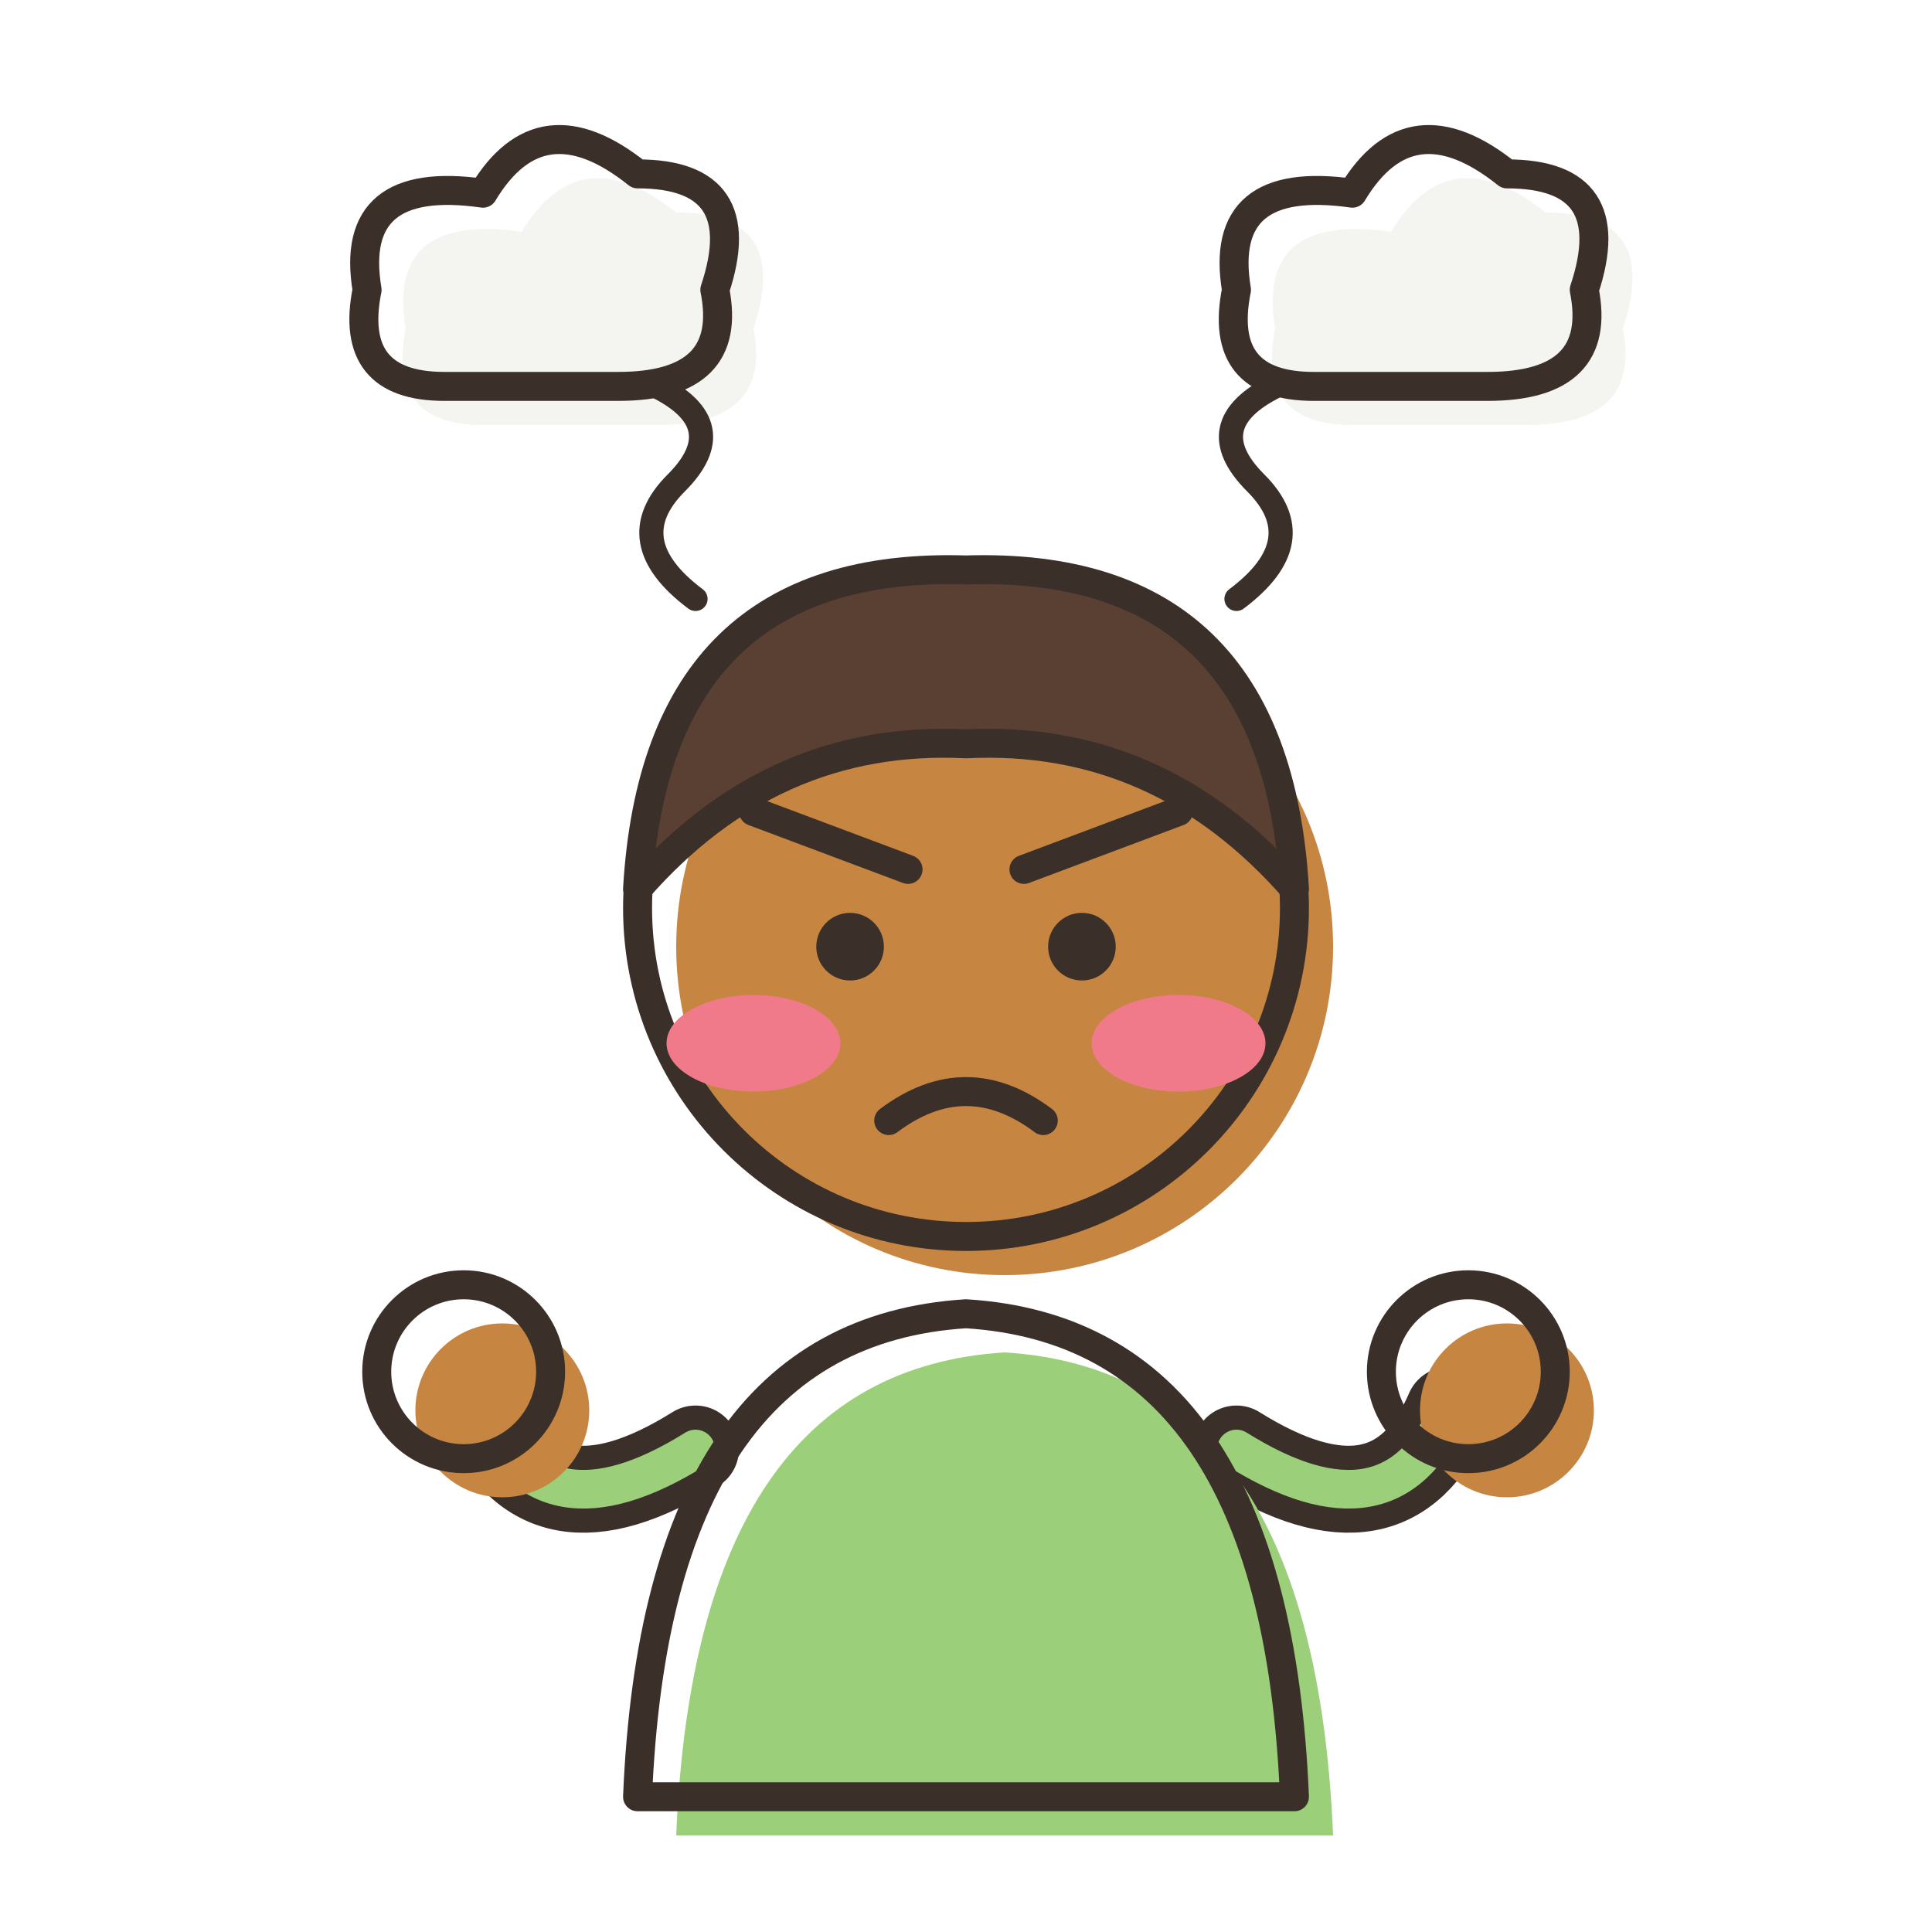
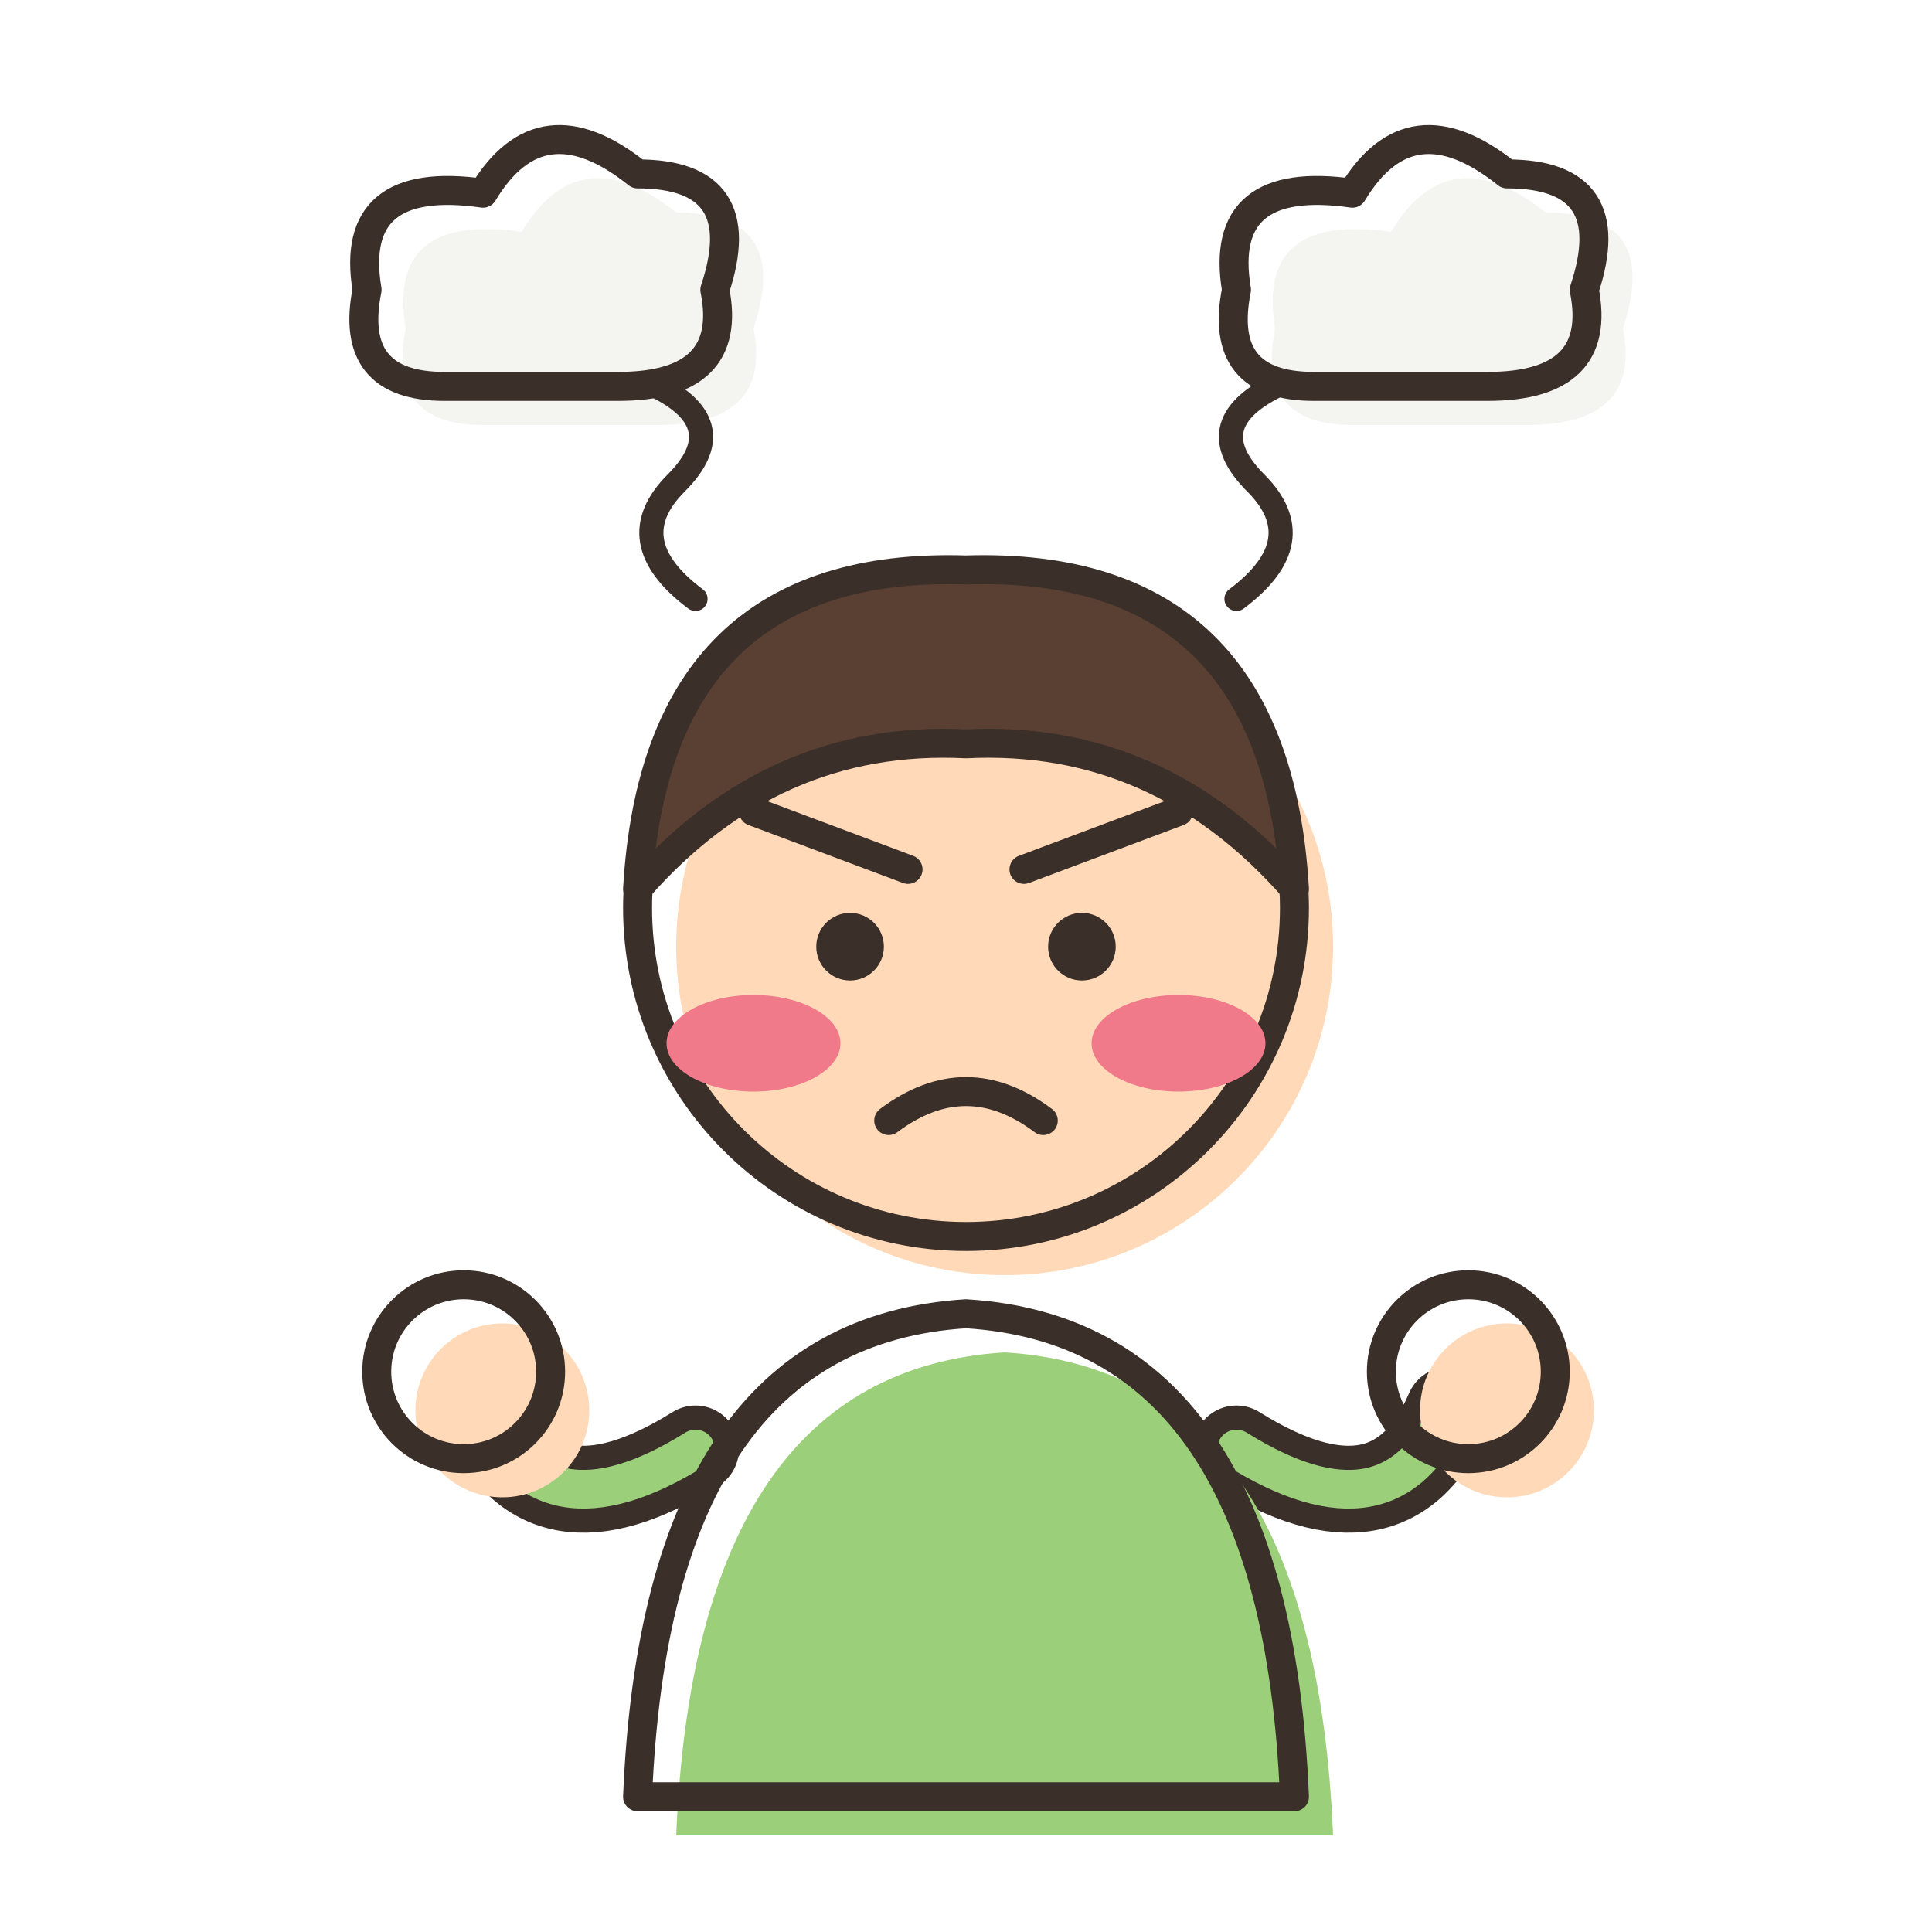
<svg xmlns="http://www.w3.org/2000/svg" viewBox="0 0 200 200" width="1000" height="1000">
  <g stroke="#3b2f2a" stroke-width="3" stroke-linecap="round" stroke-linejoin="round">
    <g transform="translate(4 4)">
      <path d="M46 40 Q36 40 38 30 Q36 18 50 20 Q56 10 66 18 Q78 18 74 30 Q76 40 64 40Z" fill="#f4f4f0" stroke="none" />
    </g>
    <path d="M46 40 Q36 40 38 30 Q36 18 50 20 Q56 10 66 18 Q78 18 74 30 Q76 40 64 40Z" fill="none" />
    <path d="M72 62 Q64 56 70 50 Q76 44 68 40" stroke-width="2.5" fill="none" />
    <g transform="translate(4 4)">
      <path d="M136 40 Q126 40 128 30 Q126 18 140 20 Q146 10 156 18 Q168 18 164 30 Q166 40 154 40Z" fill="#f4f4f0" stroke="none" />
    </g>
    <path d="M136 40 Q126 40 128 30 Q126 18 140 20 Q146 10 156 18 Q168 18 164 30 Q166 40 154 40Z" fill="none" />
    <path d="M128 62 Q136 56 130 50 Q124 44 132 40" stroke-width="2.5" fill="none" />
    <path d="M72 150 Q56 160 50 146" stroke-width="9" fill="none" />
    <path d="M72 150 Q56 160 50 146" stroke="#9ccf7a" stroke-width="4" fill="none" />
    <path d="M128 150 Q144 160 150 146" stroke-width="9" fill="none" />
    <path d="M128 150 Q144 160 150 146" stroke="#9ccf7a" stroke-width="4" fill="none" />
    <g transform="translate(4 4)">
      <path d="M66 186 Q68 138 100 136 Q132 138 134 186Z" fill="#9ccf7a" stroke="none" />
    </g>
    <path d="M66 186 Q68 138 100 136 Q132 138 134 186Z" fill="none" />
    <g transform="translate(4 4)">
-       <circle cx="48" cy="142" r="9" fill="#c68642" stroke="none" />
+       <circle cx="48" cy="142" r="9" fill="#ffd9b8" stroke="none" />
    </g>
    <circle cx="48" cy="142" r="9" fill="none" />
    <g transform="translate(4 4)">
-       <circle cx="152" cy="142" r="9" fill="#c68642" stroke="none" />
+       <circle cx="152" cy="142" r="9" fill="#ffd9b8" stroke="none" />
    </g>
    <circle cx="152" cy="142" r="9" fill="none" />
    <g transform="translate(4 4)">
-       <circle cx="100" cy="94" r="34" fill="#c68642" stroke="none" />
+       <circle cx="100" cy="94" r="34" fill="#ffd9b8" stroke="none" />
    </g>
    <circle cx="100" cy="94" r="34" fill="none" />
    <path d="M66 92 Q68 58 100 59 Q132 58 134 92 Q120 76 100 77 Q80 76 66 92Z" fill="#5a4033" />
    <path d="M78 84 L94 90 M122 84 L106 90" stroke-width="3" fill="none" />
    <circle cx="88" cy="98" r="3.5" fill="#3b2f2a" stroke="none" />
    <circle cx="112" cy="98" r="3.5" fill="#3b2f2a" stroke="none" />
    <ellipse cx="78" cy="108" rx="9" ry="5" fill="#f07a8a" stroke="none" />
    <ellipse cx="122" cy="108" rx="9" ry="5" fill="#f07a8a" stroke="none" />
    <path d="M92 116 Q100 110 108 116" fill="none" />
  </g>
</svg>
